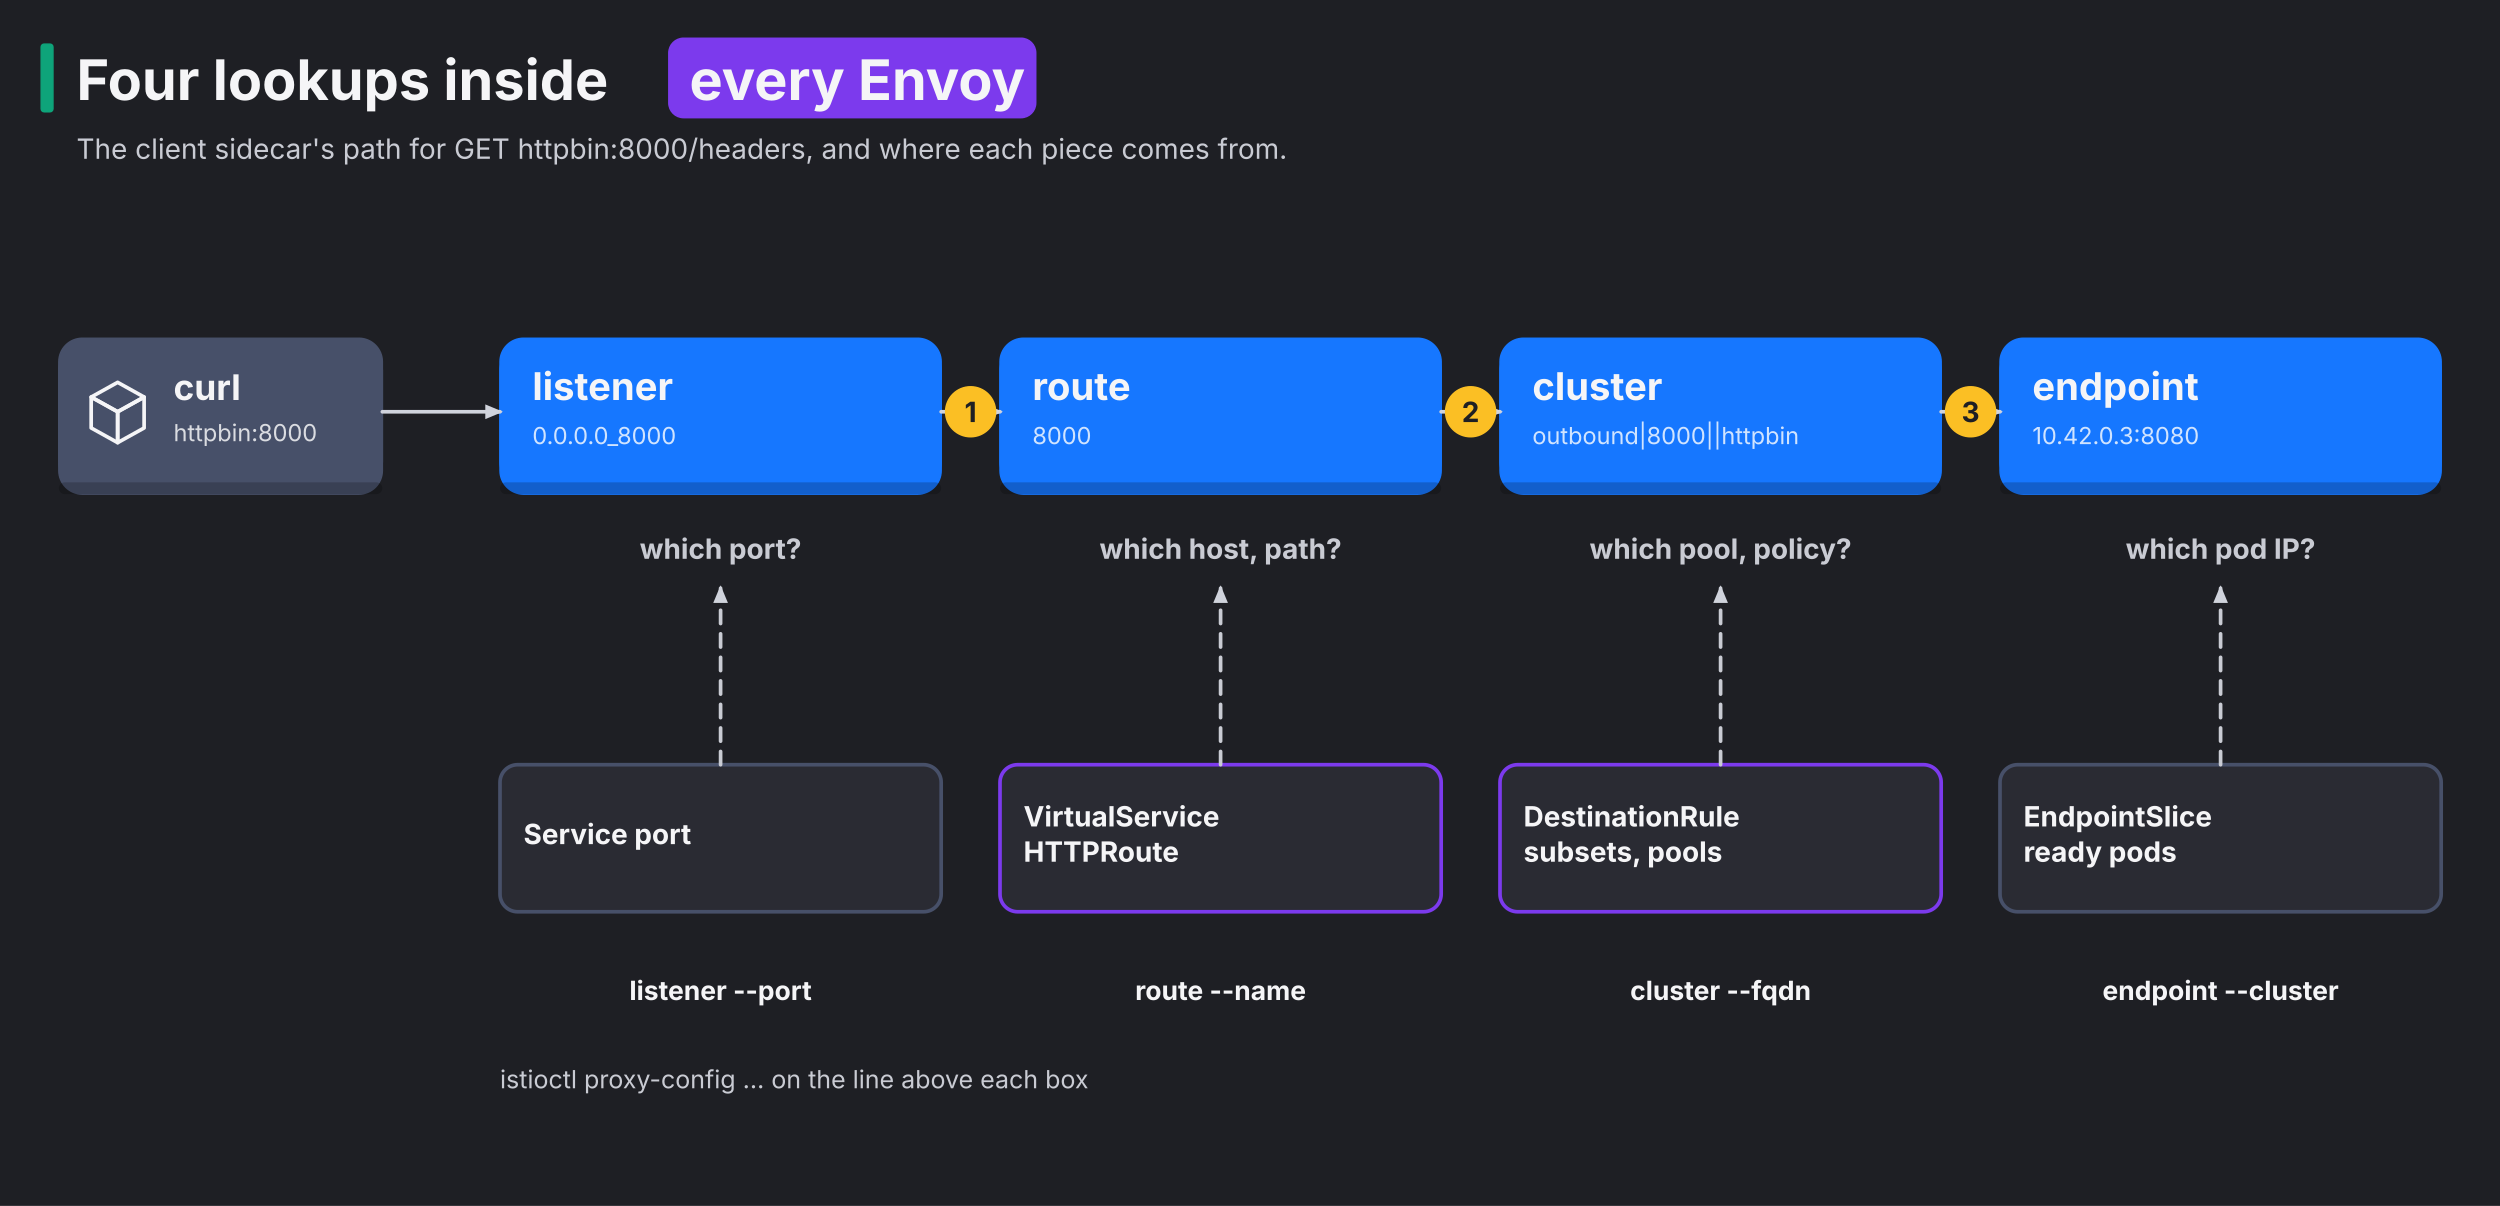
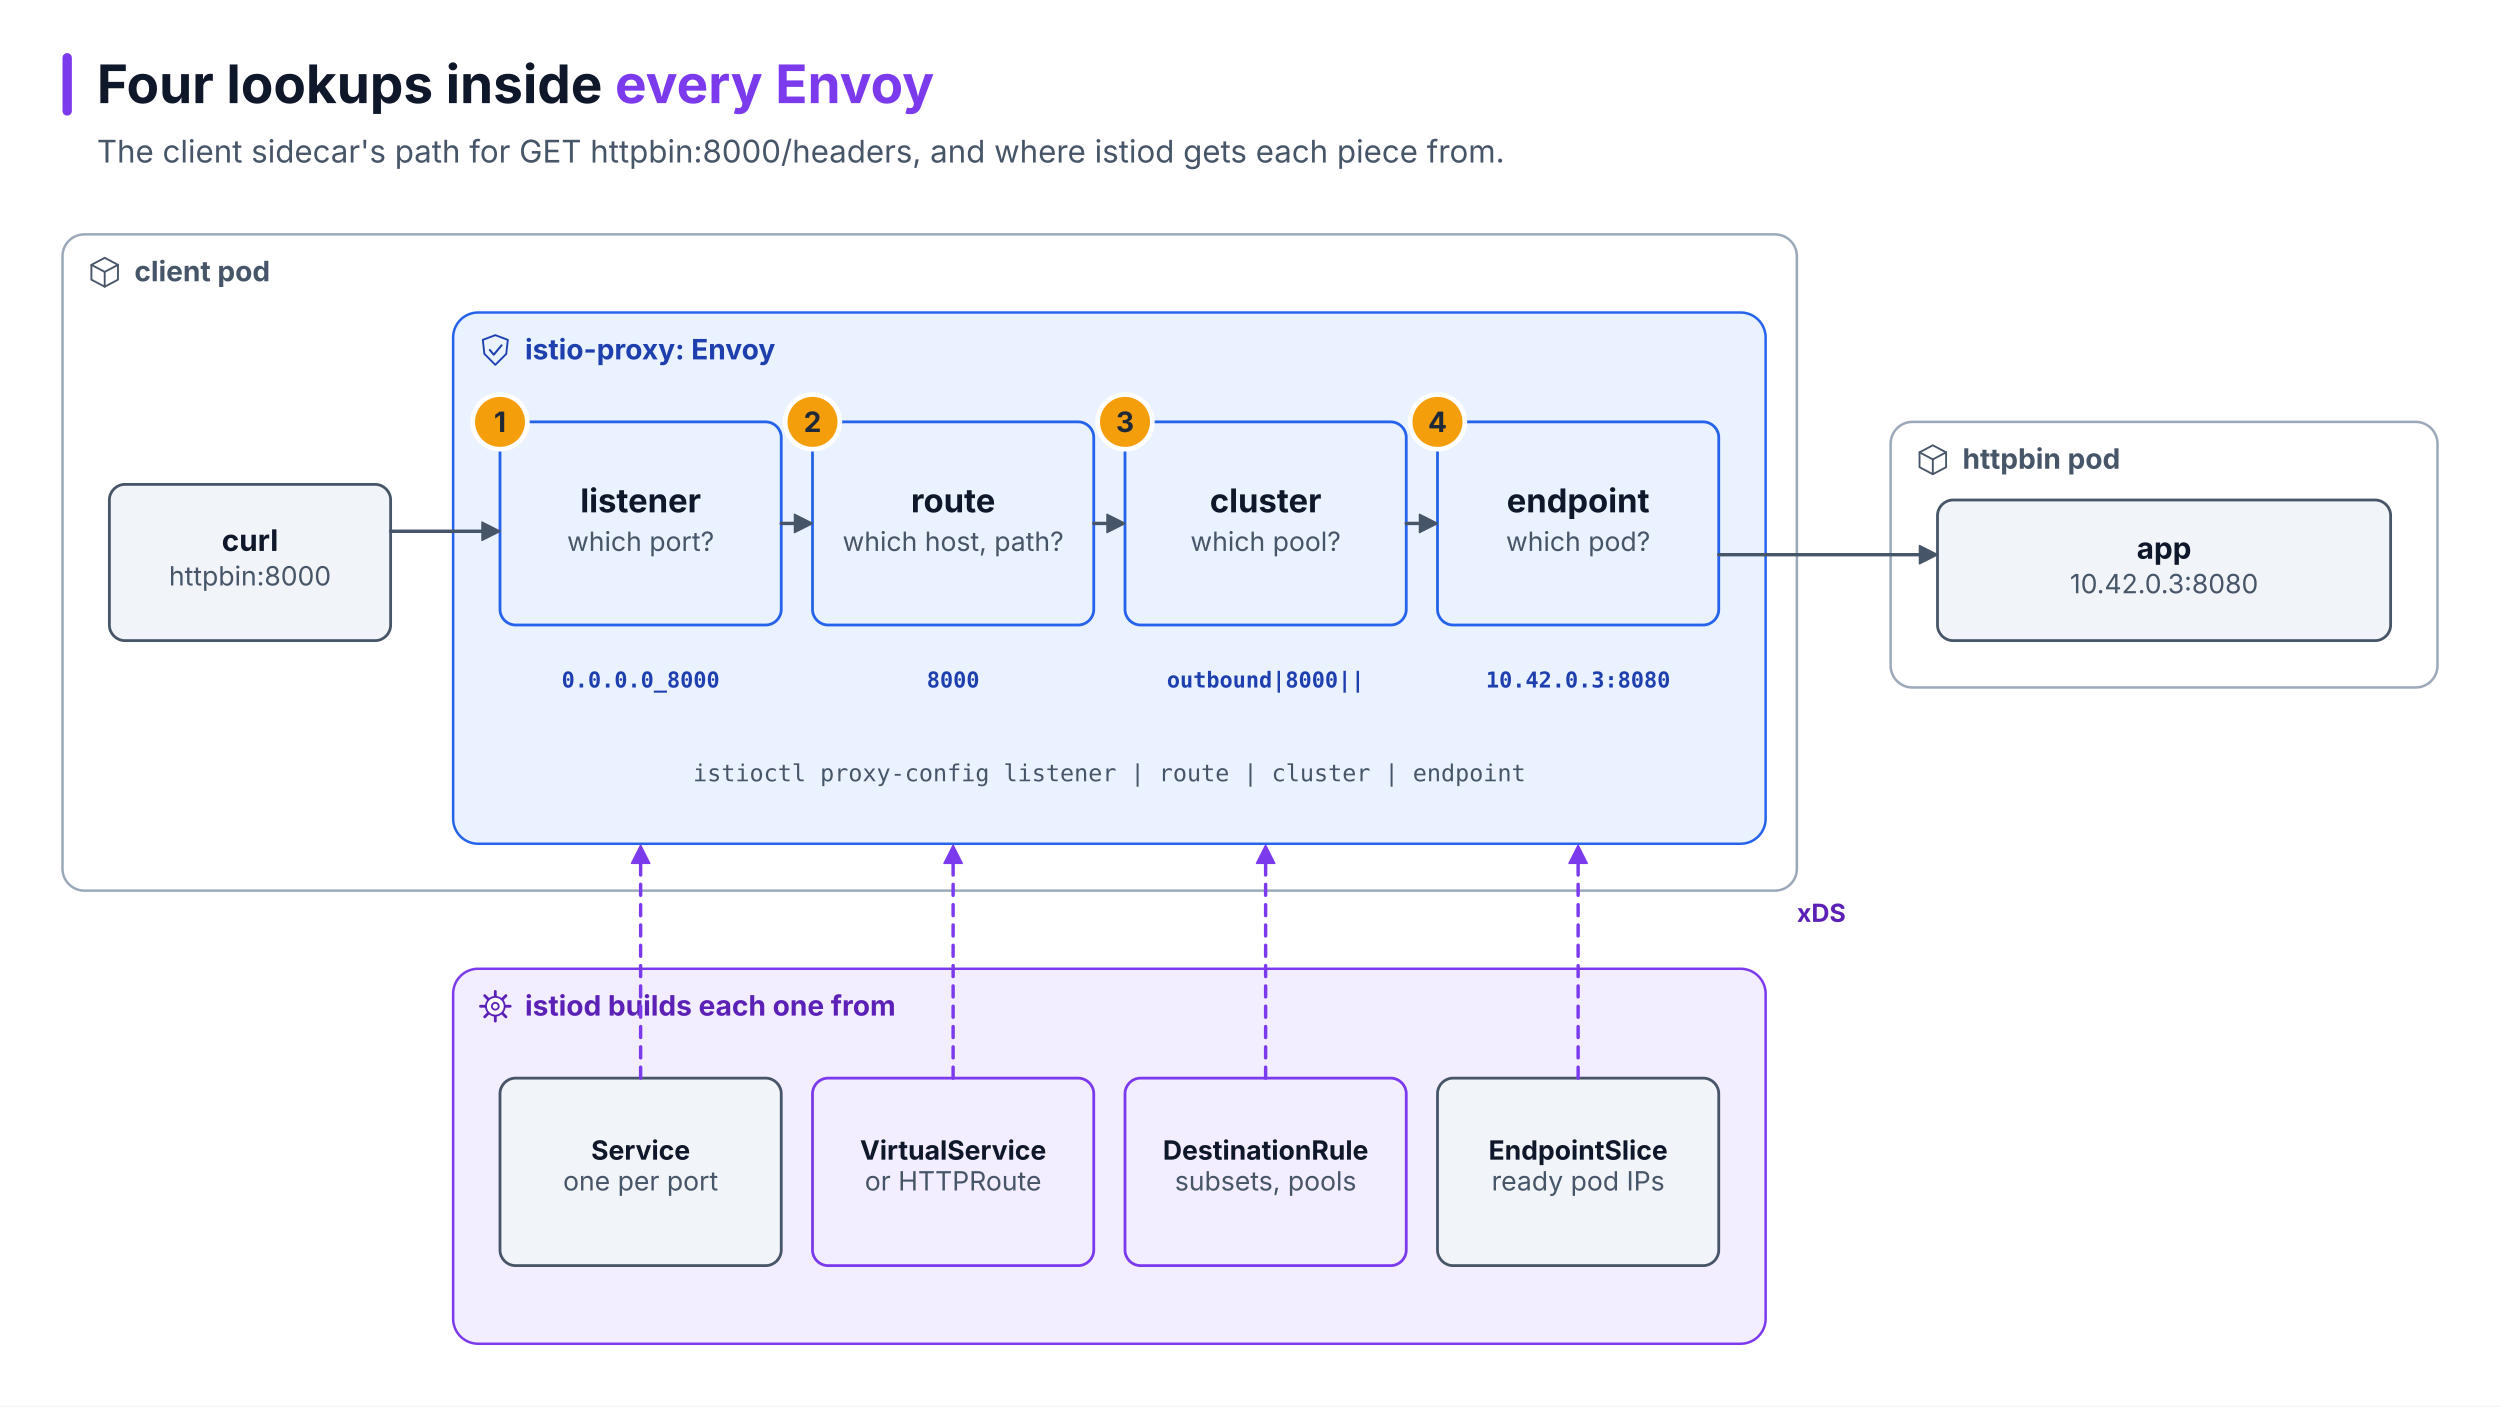
- <svg xmlns="http://www.w3.org/2000/svg" width="1700" height="820" viewBox="0 0 1700 820" font-family="Inter, -apple-system, 'Segoe UI', Helvetica, Arial, sans-serif">
-   <rect width="1700" height="820" fill="#1e1f24" />
-   <defs>
-     <marker id="h" markerWidth="12" markerHeight="10" refX="10" refY="5" orient="auto" markerUnits="userSpaceOnUse">
-       <path d="M0,0 L12,5 L0,10 z" fill="#d0d3dc" />
-     </marker>
-   </defs>
-   <rect x="28.0" y="30.0" width="8.0" height="46.0" rx="2" fill="#0ea47a" stroke="#0ea47a" stroke-width="1" />
-   <text x="52.0" y="68.0" font-size="38" fill="#f5f5f7" font-weight="700" text-anchor="start">Four lookups inside</text>
-   <rect x="454.8" y="26.0" width="249.5" height="54.0" rx="10" fill="#7c3aed" stroke="#7c3aed" stroke-width="1" />
-   <text x="468.8" y="68.0" font-size="38" fill="#f5f5f7" font-weight="700" text-anchor="start">every Envoy</text>
-   <text x="52.0" y="108.0" font-size="19" fill="#c9cbd3" text-anchor="start">The client sidecar's path for GET httpbin:8000/headers, and where each piece comes from.</text>
-   <rect x="40.0" y="236.0" width="220.0" height="100.0" rx="16" fill="#475069" stroke="#475069" stroke-width="1" />
-   <rect x="40.0" y="230.0" width="220.0" height="100.0" rx="16" fill="#475069" stroke="#475069" stroke-width="1" />
-   <rect x="40.0" y="328.0" width="220.0" height="8.0" rx="4" fill="#00000033" stroke="#00000033" stroke-width="0" />
-   <polygon points="80.0,260.0 98.0,270.0 80.0,280.0 62.0,270.0" fill="none" stroke="#f5f5f7" stroke-width="2.5" stroke-linejoin="round" />
-   <polygon points="62.0,270.0 80.0,280.0 80.0,301.0 62.0,291.0" fill="none" stroke="#f5f5f7" stroke-width="2.5" stroke-linejoin="round" />
-   <polygon points="98.0,270.0 80.0,280.0 80.0,301.0 98.0,291.0" fill="none" stroke="#f5f5f7" stroke-width="2.5" stroke-linejoin="round" />
-   <text x="118.0" y="272.0" font-size="24" fill="#f5f5f7" font-weight="700" text-anchor="start">curl</text>
-   <text x="118.0" y="300.0" font-size="16" fill="#ffffffcc" text-anchor="start">httpbin:8000</text>
-   <rect x="340.0" y="236.0" width="300.0" height="100.0" rx="16" fill="#1677ff" stroke="#1677ff" stroke-width="1" />
-   <rect x="340.0" y="230.0" width="300.0" height="100.0" rx="16" fill="#1677ff" stroke="#1677ff" stroke-width="1" />
-   <rect x="340.0" y="328.0" width="300.0" height="8.0" rx="4" fill="#00000033" stroke="#00000033" stroke-width="0" />
-   <text x="362.0" y="272.0" font-size="26" fill="#f5f5f7" font-weight="700" text-anchor="start">listener</text>
-   <text x="362.0" y="302.0" font-size="16" fill="#ffffffcc" text-anchor="start">0.0.0.0_8000</text>
-   <rect x="680.0" y="236.0" width="300.0" height="100.0" rx="16" fill="#1677ff" stroke="#1677ff" stroke-width="1" />
-   <rect x="680.0" y="230.0" width="300.0" height="100.0" rx="16" fill="#1677ff" stroke="#1677ff" stroke-width="1" />
-   <rect x="680.0" y="328.0" width="300.0" height="8.0" rx="4" fill="#00000033" stroke="#00000033" stroke-width="0" />
-   <text x="702.0" y="272.0" font-size="26" fill="#f5f5f7" font-weight="700" text-anchor="start">route</text>
-   <text x="702.0" y="302.0" font-size="16" fill="#ffffffcc" text-anchor="start">8000</text>
-   <rect x="1020.0" y="236.0" width="300.0" height="100.0" rx="16" fill="#1677ff" stroke="#1677ff" stroke-width="1" />
-   <rect x="1020.0" y="230.0" width="300.0" height="100.0" rx="16" fill="#1677ff" stroke="#1677ff" stroke-width="1" />
-   <rect x="1020.0" y="328.0" width="300.0" height="8.0" rx="4" fill="#00000033" stroke="#00000033" stroke-width="0" />
-   <text x="1042.0" y="272.0" font-size="26" fill="#f5f5f7" font-weight="700" text-anchor="start">cluster</text>
-   <text x="1042.0" y="302.0" font-size="16" fill="#ffffffcc" text-anchor="start">outbound|8000||httpbin</text>
-   <rect x="1360.0" y="236.0" width="300.0" height="100.0" rx="16" fill="#1677ff" stroke="#1677ff" stroke-width="1" />
-   <rect x="1360.0" y="230.0" width="300.0" height="100.0" rx="16" fill="#1677ff" stroke="#1677ff" stroke-width="1" />
-   <rect x="1360.0" y="328.0" width="300.0" height="8.0" rx="4" fill="#00000033" stroke="#00000033" stroke-width="0" />
-   <text x="1382.0" y="272.0" font-size="26" fill="#f5f5f7" font-weight="700" text-anchor="start">endpoint</text>
-   <text x="1382.0" y="302.0" font-size="16" fill="#ffffffcc" text-anchor="start">10.42.0.3:8080</text>
-   <polyline points="260.0,280.0 340.0,280.0" fill="none" stroke="#d0d3dc" stroke-width="2.5" stroke-linecap="round" stroke-linejoin="round" marker-end="url(#h)" />
-   <polyline points="640.0,280.0 680.0,280.0" fill="none" stroke="#d0d3dc" stroke-width="2.5" stroke-linecap="round" stroke-linejoin="round" marker-end="url(#h)" />
-   <ellipse cx="660.0" cy="280.0" rx="17" ry="17" fill="#fbbf24" stroke="#fbbf24" stroke-width="1" />
-   <text x="660.0" y="287.0" font-size="19" fill="#1e1f24" font-weight="700" text-anchor="middle">1</text>
-   <polyline points="980.0,280.0 1020.0,280.0" fill="none" stroke="#d0d3dc" stroke-width="2.5" stroke-linecap="round" stroke-linejoin="round" marker-end="url(#h)" />
-   <ellipse cx="1000.0" cy="280.0" rx="17" ry="17" fill="#fbbf24" stroke="#fbbf24" stroke-width="1" />
-   <text x="1000.0" y="287.0" font-size="19" fill="#1e1f24" font-weight="700" text-anchor="middle">2</text>
-   <polyline points="1320.0,280.0 1360.0,280.0" fill="none" stroke="#d0d3dc" stroke-width="2.5" stroke-linecap="round" stroke-linejoin="round" marker-end="url(#h)" />
-   <ellipse cx="1340.0" cy="280.0" rx="17" ry="17" fill="#fbbf24" stroke="#fbbf24" stroke-width="1" />
-   <text x="1340.0" y="287.0" font-size="19" fill="#1e1f24" font-weight="700" text-anchor="middle">3</text>
-   <text x="490.0" y="380.0" font-size="19" fill="#c9cbd3" font-weight="700" text-anchor="middle">which port?</text>
-   <text x="830.0" y="380.0" font-size="19" fill="#c9cbd3" font-weight="700" text-anchor="middle">which host, path?</text>
-   <text x="1170.0" y="380.0" font-size="19" fill="#c9cbd3" font-weight="700" text-anchor="middle">which pool, policy?</text>
-   <text x="1510.0" y="380.0" font-size="19" fill="#c9cbd3" font-weight="700" text-anchor="middle">which pod IP?</text>
-   <rect x="340.0" y="520.0" width="300.0" height="100.0" rx="12" fill="#2a2b33" stroke="#475069" stroke-width="2.5" />
-   <text x="356.0" y="574.0" font-size="19" fill="#f5f5f7" font-weight="700" text-anchor="start">Service port</text>
-   <polyline points="490.0,520.0 490.0,400.0" fill="none" stroke="#c9cbd3" stroke-width="2.5" stroke-linecap="round" stroke-linejoin="round" stroke-dasharray="9 7" marker-end="url(#h)" />
-   <rect x="680.0" y="520.0" width="300.0" height="100.0" rx="12" fill="#2a2b33" stroke="#7c3aed" stroke-width="2.5" />
-   <text x="696.0" y="562.0" font-size="19" fill="#f5f5f7" font-weight="700" text-anchor="start">VirtualService</text>
-   <text x="696.0" y="586.0" font-size="19" fill="#f5f5f7" font-weight="700" text-anchor="start">HTTPRoute</text>
-   <polyline points="830.0,520.0 830.0,400.0" fill="none" stroke="#c9cbd3" stroke-width="2.5" stroke-linecap="round" stroke-linejoin="round" stroke-dasharray="9 7" marker-end="url(#h)" />
-   <rect x="1020.0" y="520.0" width="300.0" height="100.0" rx="12" fill="#2a2b33" stroke="#7c3aed" stroke-width="2.5" />
-   <text x="1036.0" y="562.0" font-size="19" fill="#f5f5f7" font-weight="700" text-anchor="start">DestinationRule</text>
-   <text x="1036.0" y="586.0" font-size="19" fill="#f5f5f7" font-weight="700" text-anchor="start">subsets, pools</text>
-   <polyline points="1170.0,520.0 1170.0,400.0" fill="none" stroke="#c9cbd3" stroke-width="2.5" stroke-linecap="round" stroke-linejoin="round" stroke-dasharray="9 7" marker-end="url(#h)" />
-   <rect x="1360.0" y="520.0" width="300.0" height="100.0" rx="12" fill="#2a2b33" stroke="#475069" stroke-width="2.5" />
-   <text x="1376.0" y="562.0" font-size="19" fill="#f5f5f7" font-weight="700" text-anchor="start">EndpointSlice</text>
-   <text x="1376.0" y="586.0" font-size="19" fill="#f5f5f7" font-weight="700" text-anchor="start">ready pods</text>
-   <polyline points="1510.0,520.0 1510.0,400.0" fill="none" stroke="#c9cbd3" stroke-width="2.5" stroke-linecap="round" stroke-linejoin="round" stroke-dasharray="9 7" marker-end="url(#h)" />
-   <text x="490.0" y="680.0" font-size="18" fill="#f5f5f7" font-weight="700" text-anchor="middle">listener --port</text>
-   <text x="830.0" y="680.0" font-size="18" fill="#f5f5f7" font-weight="700" text-anchor="middle">route --name</text>
-   <text x="1170.0" y="680.0" font-size="18" fill="#f5f5f7" font-weight="700" text-anchor="middle">cluster --fqdn</text>
-   <text x="1510.0" y="680.0" font-size="18" fill="#f5f5f7" font-weight="700" text-anchor="middle">endpoint --cluster</text>
-   <text x="340.0" y="740.0" font-size="17" fill="#c9cbd3" text-anchor="start">istioctl proxy-config ... on the line above each box</text>
+ <svg xmlns="http://www.w3.org/2000/svg" width="1600" height="900" viewBox="0 0 1600 900" font-family="Inter, -apple-system, 'Segoe UI', Helvetica, Arial, sans-serif">
+   <rect width="1600" height="900" fill="#ffffff" />
+   <rect x="40.0" y="34.0" width="6.0" height="40.0" rx="3.0" fill="#7c3aed" stroke="none" />
+   <text x="62" y="66" font-size="34" font-weight="700" fill="#0f172a">Four lookups inside <tspan fill="#7c3aed">every Envoy</tspan>
+   </text>
+   <text x="62.0" y="104.0" font-size="20.0" fill="#475569" text-anchor="start">The client sidecar's path for GET httpbin:8000/headers, and where istiod gets each piece from.</text>
+   <rect x="40.0" y="150.0" width="1110.0" height="420.0" rx="14.0" fill="#ffffff" stroke="#9aa8ba" stroke-width="1.6" />
+   <polygon points="67.0,165.0 75.5,169.5 75.5,179.0 67.0,183.5 58.5,179.0 58.5,169.5" fill="none" stroke="#475569" stroke-width="1.20" stroke-linejoin="round" />
+   <polyline points="58.5,169.5 67.0,174.0 75.5,169.5" fill="none" stroke="#475569" stroke-width="1.20" stroke-linecap="round" stroke-linejoin="round" />
+   <polyline points="67.0,174.0 67.0,183.5" fill="none" stroke="#475569" stroke-width="1.20" stroke-linecap="round" stroke-linejoin="round" />
+   <text x="86.0" y="180.0" font-size="18.0" fill="#475569" font-weight="700" text-anchor="start">client pod</text>
+   <rect x="70.0" y="310.0" width="180.0" height="100.0" rx="10.0" fill="#f1f4f8" stroke="#475569" stroke-width="1.8" />
+   <text x="160.0" y="352.6" font-size="19.0" fill="#0f172a" font-weight="700" text-anchor="middle">curl</text>
+   <text x="160.0" y="374.7" font-size="17.0" fill="#475569" text-anchor="middle">httpbin:8000</text>
+   <rect x="290.0" y="200.0" width="840.0" height="340.0" rx="16.0" fill="#eaf1ff" stroke="#2563eb" stroke-width="1.6" />
+   <polygon points="317.0,214.5 325.0,217.5 324.0,226.5 317.0,233.5 310.0,226.5 309.0,217.5" fill="none" stroke="#1e40af" stroke-width="1.20" stroke-linejoin="round" />
+   <polyline points="313.5,224.0 316.0,227.0 321.0,221.0" fill="none" stroke="#1e40af" stroke-width="1.30" stroke-linecap="round" stroke-linejoin="round" />
+   <text x="336.0" y="230.0" font-size="18.0" fill="#1e40af" font-weight="700" text-anchor="start">istio-proxy: Envoy</text>
+   <rect x="320.0" y="270.0" width="180.0" height="130.0" rx="10.0" fill="#eaf1ff" stroke="#2563eb" stroke-width="1.8" />
+   <text x="410.0" y="327.9" font-size="21.0" fill="#0f172a" font-weight="700" text-anchor="middle">listener</text>
+   <text x="410.0" y="352.6" font-size="17.0" fill="#475569" text-anchor="middle">which port?</text>
+   <ellipse cx="320.0" cy="270.0" rx="19.0" ry="19.0" fill="#ffffff" stroke="none" />
+   <ellipse cx="320.0" cy="270.0" rx="16.0" ry="16.0" fill="#f59e0b" stroke="none" />
+   <text x="320.0" y="276.5" font-size="18.0" fill="#1f2937" font-weight="700" text-anchor="middle">1</text>
+   <text x="410.0" y="440.0" font-size="14.0" fill="#1e40af" font-weight="700" font-family="'SF Mono', Menlo, Consolas, monospace" text-anchor="middle">0.0.0.0_8000</text>
+   <rect x="520.0" y="270.0" width="180.0" height="130.0" rx="10.0" fill="#eaf1ff" stroke="#2563eb" stroke-width="1.8" />
+   <text x="610.0" y="327.9" font-size="21.0" fill="#0f172a" font-weight="700" text-anchor="middle">route</text>
+   <text x="610.0" y="352.6" font-size="17.0" fill="#475569" text-anchor="middle">which host, path?</text>
+   <ellipse cx="520.0" cy="270.0" rx="19.0" ry="19.0" fill="#ffffff" stroke="none" />
+   <ellipse cx="520.0" cy="270.0" rx="16.0" ry="16.0" fill="#f59e0b" stroke="none" />
+   <text x="520.0" y="276.5" font-size="18.0" fill="#1f2937" font-weight="700" text-anchor="middle">2</text>
+   <text x="610.0" y="440.0" font-size="14.0" fill="#1e40af" font-weight="700" font-family="'SF Mono', Menlo, Consolas, monospace" text-anchor="middle">8000</text>
+   <polyline points="500.0,335.0 510.5,335.0" fill="none" stroke="#475569" stroke-width="2.20" stroke-linecap="round" stroke-linejoin="round" />
+   <polygon points="520.0,335.0 508.5,340.8 508.5,329.2" fill="#475569" stroke="#475569" stroke-width="1" stroke-linejoin="round" />
+   <rect x="720.0" y="270.0" width="180.0" height="130.0" rx="10.0" fill="#eaf1ff" stroke="#2563eb" stroke-width="1.8" />
+   <text x="810.0" y="327.9" font-size="21.0" fill="#0f172a" font-weight="700" text-anchor="middle">cluster</text>
+   <text x="810.0" y="352.6" font-size="17.0" fill="#475569" text-anchor="middle">which pool?</text>
+   <ellipse cx="720.0" cy="270.0" rx="19.0" ry="19.0" fill="#ffffff" stroke="none" />
+   <ellipse cx="720.0" cy="270.0" rx="16.0" ry="16.0" fill="#f59e0b" stroke="none" />
+   <text x="720.0" y="276.5" font-size="18.0" fill="#1f2937" font-weight="700" text-anchor="middle">3</text>
+   <text x="810.0" y="440.0" font-size="14.0" fill="#1e40af" font-weight="700" font-family="'SF Mono', Menlo, Consolas, monospace" text-anchor="middle">outbound|8000||</text>
+   <polyline points="700.0,335.0 710.5,335.0" fill="none" stroke="#475569" stroke-width="2.20" stroke-linecap="round" stroke-linejoin="round" />
+   <polygon points="720.0,335.0 708.5,340.8 708.5,329.2" fill="#475569" stroke="#475569" stroke-width="1" stroke-linejoin="round" />
+   <rect x="920.0" y="270.0" width="180.0" height="130.0" rx="10.0" fill="#eaf1ff" stroke="#2563eb" stroke-width="1.8" />
+   <text x="1010.0" y="327.9" font-size="21.0" fill="#0f172a" font-weight="700" text-anchor="middle">endpoint</text>
+   <text x="1010.0" y="352.6" font-size="17.0" fill="#475569" text-anchor="middle">which pod?</text>
+   <ellipse cx="920.0" cy="270.0" rx="19.0" ry="19.0" fill="#ffffff" stroke="none" />
+   <ellipse cx="920.0" cy="270.0" rx="16.0" ry="16.0" fill="#f59e0b" stroke="none" />
+   <text x="920.0" y="276.5" font-size="18.0" fill="#1f2937" font-weight="700" text-anchor="middle">4</text>
+   <text x="1010.0" y="440.0" font-size="14.0" fill="#1e40af" font-weight="700" font-family="'SF Mono', Menlo, Consolas, monospace" text-anchor="middle">10.42.0.3:8080</text>
+   <polyline points="900.0,335.0 910.5,335.0" fill="none" stroke="#475569" stroke-width="2.20" stroke-linecap="round" stroke-linejoin="round" />
+   <polygon points="920.0,335.0 908.5,340.8 908.5,329.2" fill="#475569" stroke="#475569" stroke-width="1" stroke-linejoin="round" />
+   <text x="710.0" y="500.0" font-size="15.0" fill="#475569" font-family="'SF Mono', Menlo, Consolas, monospace" text-anchor="middle">istioctl proxy-config listener | route | cluster | endpoint</text>
+   <polyline points="250.0,340.0 310.5,340.0" fill="none" stroke="#475569" stroke-width="2.20" stroke-linecap="round" stroke-linejoin="round" />
+   <polygon points="320.0,340.0 308.5,345.8 308.5,334.2" fill="#475569" stroke="#475569" stroke-width="1" stroke-linejoin="round" />
+   <rect x="1210.0" y="270.0" width="350.0" height="170.0" rx="14.0" fill="#ffffff" stroke="#9aa8ba" stroke-width="1.6" />
+   <polygon points="1237.0,285.0 1245.5,289.5 1245.5,299.0 1237.0,303.5 1228.5,299.0 1228.5,289.5" fill="none" stroke="#475569" stroke-width="1.20" stroke-linejoin="round" />
+   <polyline points="1228.5,289.5 1237.0,294.0 1245.5,289.5" fill="none" stroke="#475569" stroke-width="1.20" stroke-linecap="round" stroke-linejoin="round" />
+   <polyline points="1237.0,294.0 1237.0,303.5" fill="none" stroke="#475569" stroke-width="1.20" stroke-linecap="round" stroke-linejoin="round" />
+   <text x="1256.0" y="300.0" font-size="18.0" fill="#475569" font-weight="700" text-anchor="start">httpbin pod</text>
+   <rect x="1240.0" y="320.0" width="290.0" height="90.0" rx="10.0" fill="#f1f4f8" stroke="#475569" stroke-width="1.8" />
+   <text x="1385.0" y="357.6" font-size="19.0" fill="#0f172a" font-weight="700" text-anchor="middle">app</text>
+   <text x="1385.0" y="379.7" font-size="17.0" fill="#475569" text-anchor="middle">10.42.0.3:8080</text>
+   <polyline points="1100.0,355.0 1230.5,355.0" fill="none" stroke="#475569" stroke-width="2.20" stroke-linecap="round" stroke-linejoin="round" />
+   <polygon points="1240.0,355.0 1228.5,360.8 1228.5,349.2" fill="#475569" stroke="#475569" stroke-width="1" stroke-linejoin="round" />
+   <rect x="290.0" y="620.0" width="840.0" height="240.0" rx="16.0" fill="#f2edff" stroke="#7c3aed" stroke-width="1.6" />
+   <polyline points="317.0,634.5 317.0,638.0" fill="none" stroke="#5b21b6" stroke-width="1.80" stroke-linecap="round" stroke-linejoin="round" />
+   <polyline points="317.0,650.0 317.0,653.5" fill="none" stroke="#5b21b6" stroke-width="1.80" stroke-linecap="round" stroke-linejoin="round" />
+   <polyline points="307.5,644.0 311.0,644.0" fill="none" stroke="#5b21b6" stroke-width="1.80" stroke-linecap="round" stroke-linejoin="round" />
+   <polyline points="323.0,644.0 326.5,644.0" fill="none" stroke="#5b21b6" stroke-width="1.80" stroke-linecap="round" stroke-linejoin="round" />
+   <polyline points="310.2,637.2 312.8,639.8" fill="none" stroke="#5b21b6" stroke-width="1.80" stroke-linecap="round" stroke-linejoin="round" />
+   <polyline points="321.2,648.2 323.8,650.8" fill="none" stroke="#5b21b6" stroke-width="1.80" stroke-linecap="round" stroke-linejoin="round" />
+   <polyline points="323.8,637.2 321.2,639.8" fill="none" stroke="#5b21b6" stroke-width="1.80" stroke-linecap="round" stroke-linejoin="round" />
+   <polyline points="310.2,650.8 312.8,648.2" fill="none" stroke="#5b21b6" stroke-width="1.80" stroke-linecap="round" stroke-linejoin="round" />
+   <ellipse cx="317.0" cy="644.0" rx="6.0" ry="6.0" fill="#ffffff" stroke="#5b21b6" stroke-width="1.20" />
+   <ellipse cx="317.0" cy="644.0" rx="2.2" ry="2.2" fill="none" stroke="#5b21b6" stroke-width="1.20" />
+   <text x="336.0" y="650.0" font-size="18.0" fill="#5b21b6" font-weight="700" text-anchor="start">istiod builds each one from</text>
+   <rect x="320.0" y="690.0" width="180.0" height="120.0" rx="10.0" fill="#f1f4f8" stroke="#475569" stroke-width="1.8" />
+   <text x="410.0" y="742.2" font-size="17.0" fill="#0f172a" font-weight="700" text-anchor="middle">Service</text>
+   <text x="410.0" y="761.9" font-size="17.0" fill="#475569" text-anchor="middle">one per port</text>
+   <polyline points="410.0,690.0 410.0,550.5" fill="none" stroke="#7c3aed" stroke-width="2.20" stroke-linecap="round" stroke-linejoin="round" stroke-dasharray="7 6" />
+   <polygon points="410.0,541.0 415.8,552.5 404.2,552.5" fill="#7c3aed" stroke="#7c3aed" stroke-width="1" stroke-linejoin="round" />
+   <rect x="520.0" y="690.0" width="180.0" height="120.0" rx="10.0" fill="#f2edff" stroke="#7c3aed" stroke-width="1.8" />
+   <text x="610.0" y="742.2" font-size="17.0" fill="#0f172a" font-weight="700" text-anchor="middle">VirtualService</text>
+   <text x="610.0" y="761.9" font-size="17.0" fill="#475569" text-anchor="middle">or HTTPRoute</text>
+   <polyline points="610.0,690.0 610.0,550.5" fill="none" stroke="#7c3aed" stroke-width="2.20" stroke-linecap="round" stroke-linejoin="round" stroke-dasharray="7 6" />
+   <polygon points="610.0,541.0 615.8,552.5 604.2,552.5" fill="#7c3aed" stroke="#7c3aed" stroke-width="1" stroke-linejoin="round" />
+   <rect x="720.0" y="690.0" width="180.0" height="120.0" rx="10.0" fill="#f2edff" stroke="#7c3aed" stroke-width="1.8" />
+   <text x="810.0" y="742.2" font-size="17.0" fill="#0f172a" font-weight="700" text-anchor="middle">DestinationRule</text>
+   <text x="810.0" y="761.9" font-size="17.0" fill="#475569" text-anchor="middle">subsets, pools</text>
+   <polyline points="810.0,690.0 810.0,550.5" fill="none" stroke="#7c3aed" stroke-width="2.20" stroke-linecap="round" stroke-linejoin="round" stroke-dasharray="7 6" />
+   <polygon points="810.0,541.0 815.8,552.5 804.2,552.5" fill="#7c3aed" stroke="#7c3aed" stroke-width="1" stroke-linejoin="round" />
+   <rect x="920.0" y="690.0" width="180.0" height="120.0" rx="10.0" fill="#f1f4f8" stroke="#475569" stroke-width="1.8" />
+   <text x="1010.0" y="742.2" font-size="17.0" fill="#0f172a" font-weight="700" text-anchor="middle">EndpointSlice</text>
+   <text x="1010.0" y="761.9" font-size="17.0" fill="#475569" text-anchor="middle">ready pod IPs</text>
+   <polyline points="1010.0,690.0 1010.0,550.5" fill="none" stroke="#7c3aed" stroke-width="2.20" stroke-linecap="round" stroke-linejoin="round" stroke-dasharray="7 6" />
+   <polygon points="1010.0,541.0 1015.8,552.5 1004.2,552.5" fill="#7c3aed" stroke="#7c3aed" stroke-width="1" stroke-linejoin="round" />
+   <text x="1150.0" y="590.0" font-size="16.0" fill="#5b21b6" font-weight="700" text-anchor="start">xDS</text>
</svg>
